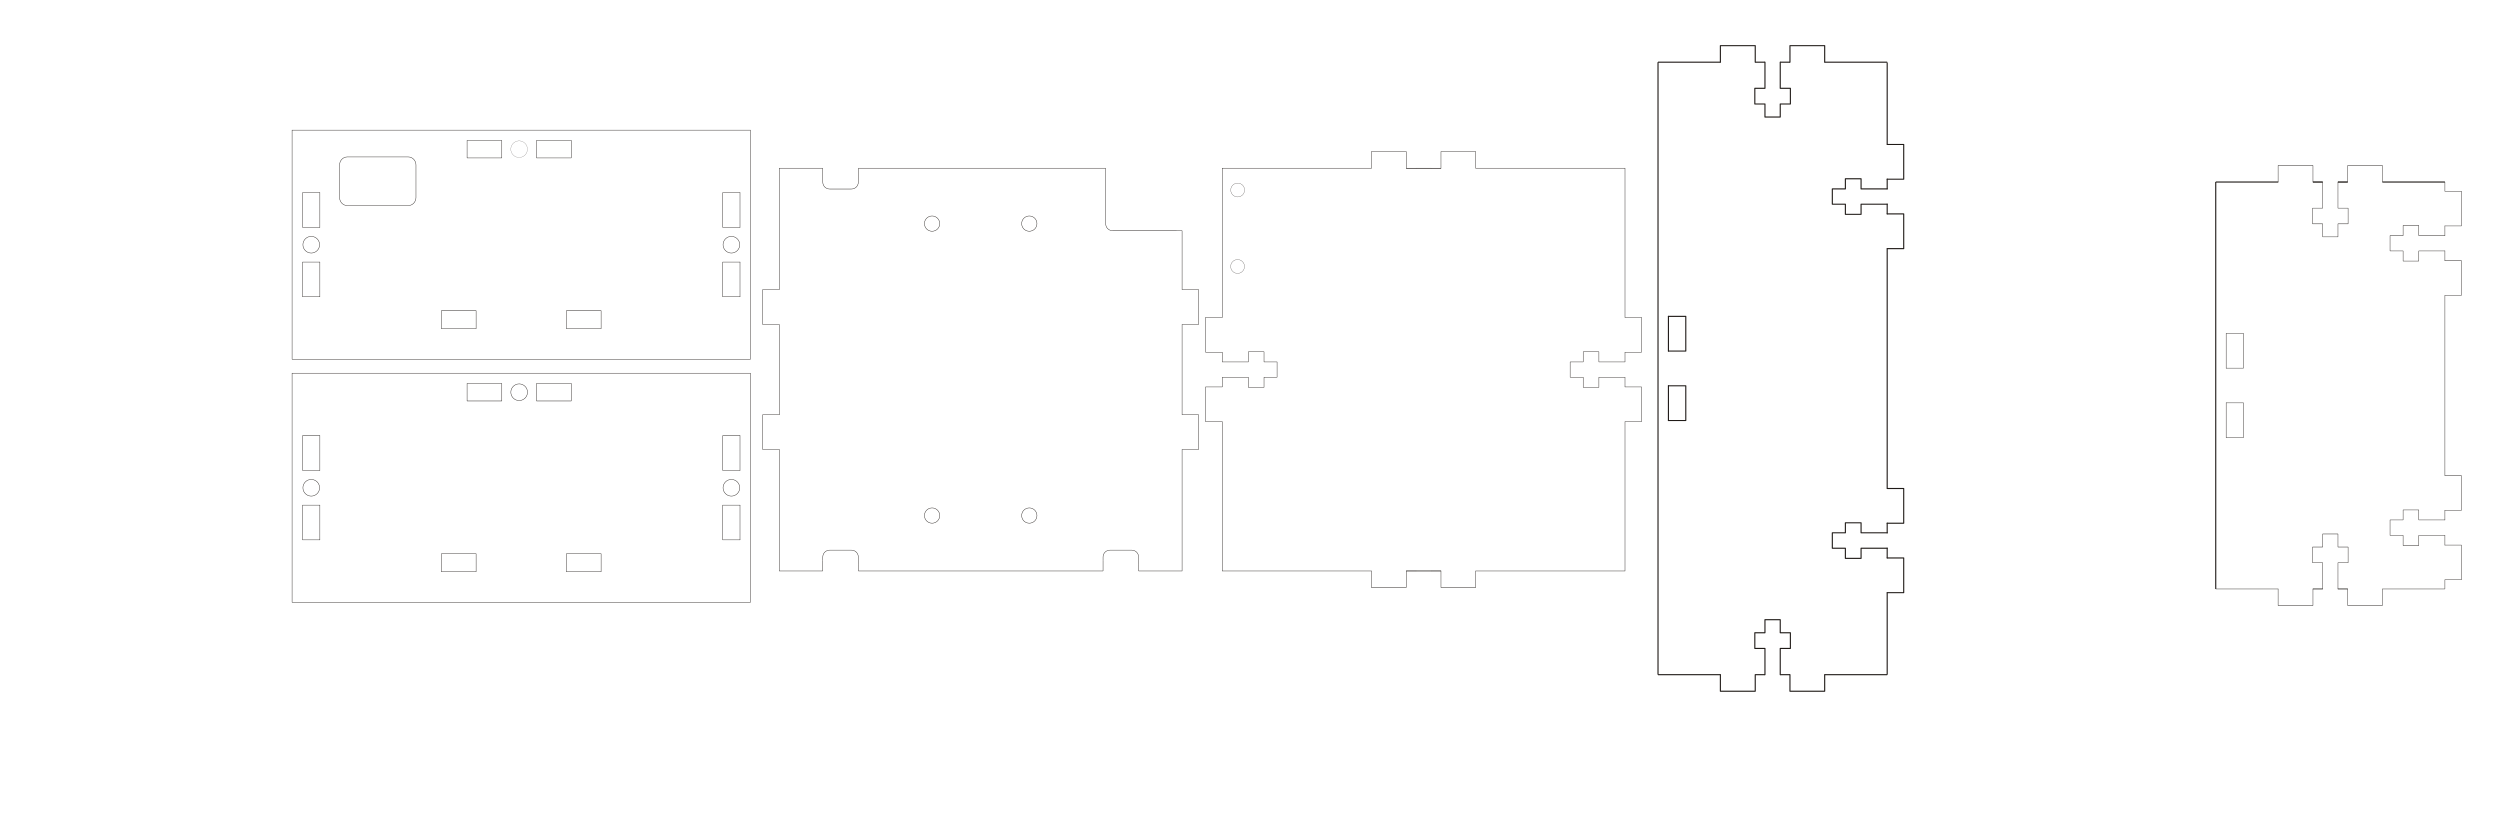
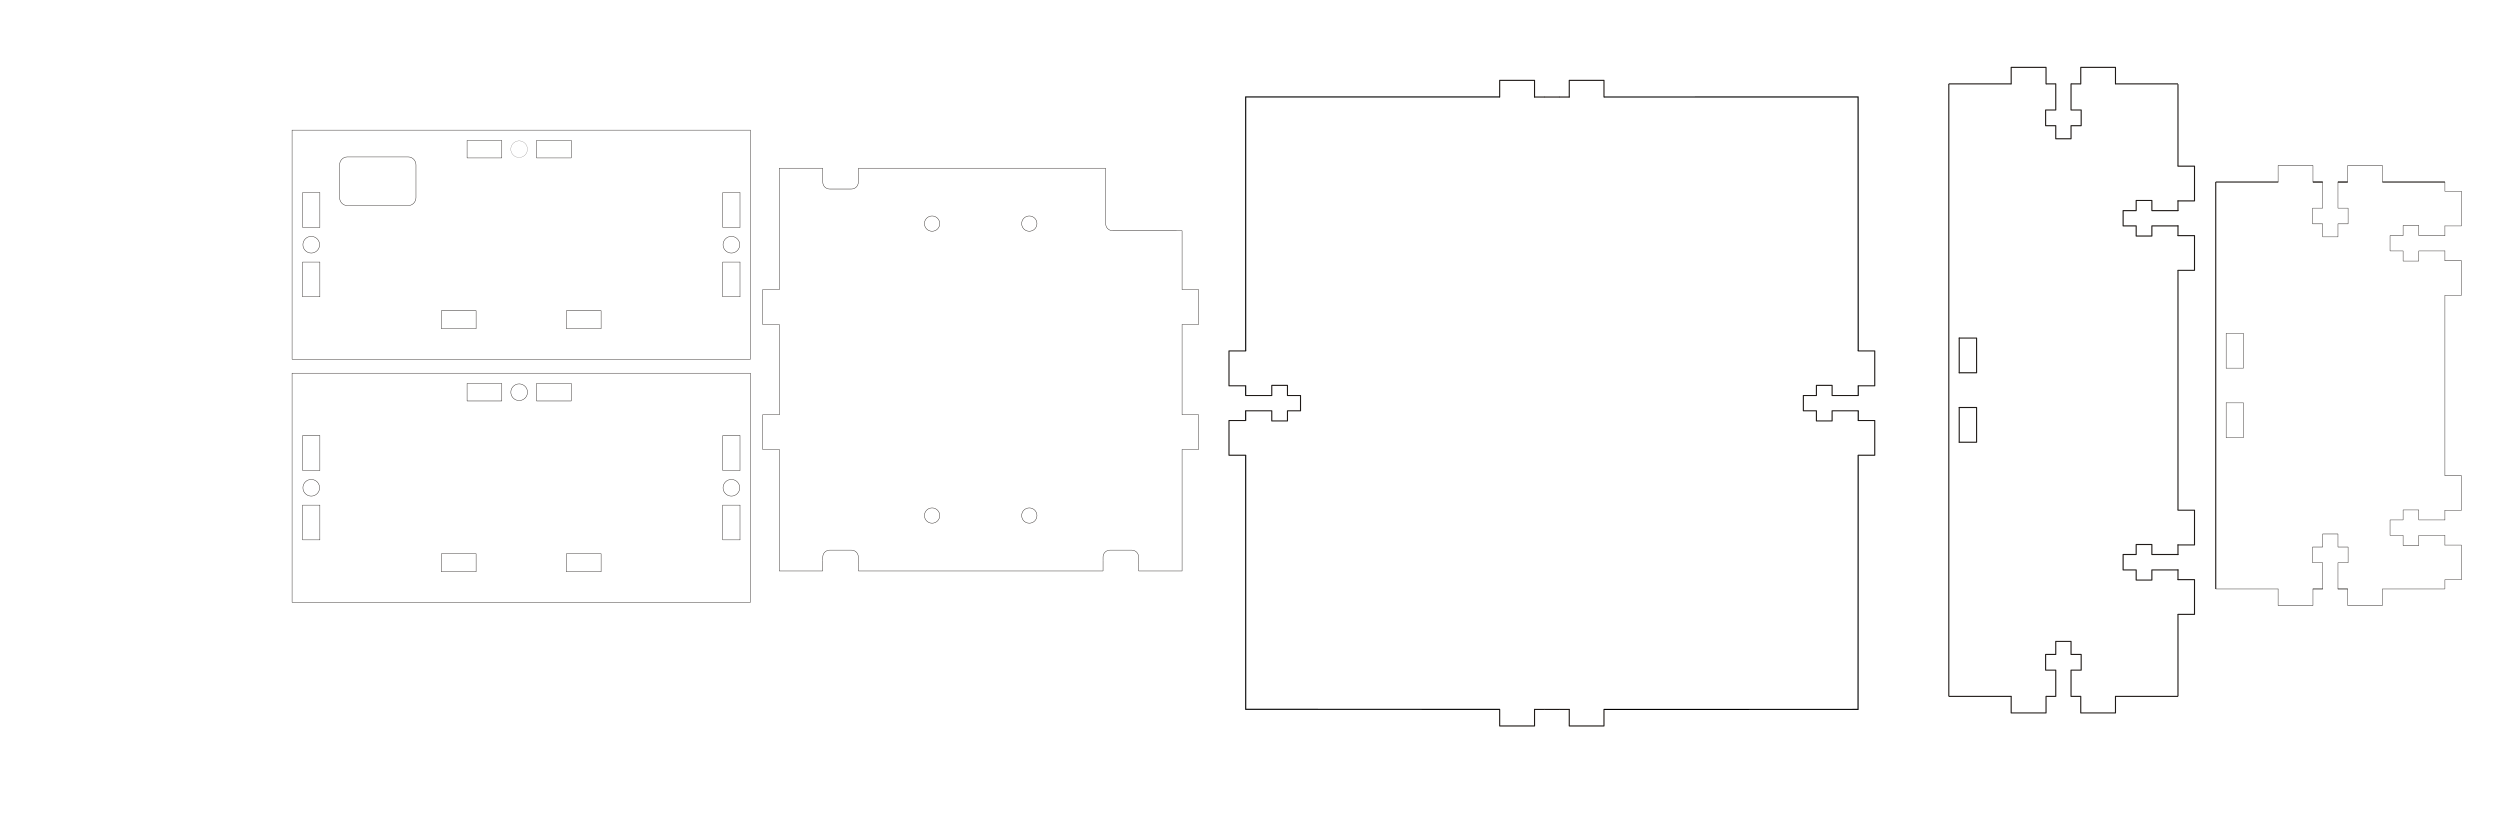
<svg xmlns="http://www.w3.org/2000/svg" xml:space="preserve" width="18in" height="6in" style="shape-rendering:geometricPrecision; text-rendering:geometricPrecision; image-rendering:optimizeQuality; fill-rule:evenodd; clip-rule:evenodd" viewBox="0 0 18 6" version="1.1" enable-background="new 0 0 86.4 86.4" id="svg7884">
  <defs id="defs7642">
    <style type="text/css" id="style7640">
    .str0 {stroke:#1F1A17;stroke-width:0.003}
    .str1 {stroke:#1F1A17;stroke-width:0.003;stroke-linecap:round;stroke-linejoin:round}
    .str2 {stroke:#1F1A17;stroke-width:0.003;stroke-linecap:round;stroke-linejoin:round}
    .fil0 {fill:none}
    .fil1 {fill:none;fill-rule:nonzero}
   </style>
  </defs>
  <polyline style="fill:none;stroke:#1f1a17;stroke-width:0.003" id="polyline7645" points="5.403,4.337 5.403,2.687 2.103,2.687 2.103,4.337 " class="fil0 str0" />
  <g id="_179278392">
    <path style="fill:none;stroke:#1f1a17;stroke-width:0.003;stroke-linecap:round;stroke-linejoin:round" d="m 2.241,3.572 c -0.033,0 -0.06,-0.027 -0.06,-0.06 0,-0.033 0.027,-0.06 0.06,-0.06 0.033,0 0.06,0.027 0.06,0.06 0,0.033 -0.027,0.06 -0.06,0.06 z" class="fil0 str1" id="_189870192" />
    <g id="g7654">
      <g id="g7650">
        <polyline style="fill:none;stroke:#1f1a17;stroke-width:0.003;stroke-linecap:round;stroke-linejoin:round" points="2.303,3.887 2.178,3.887 2.178,3.637 2.303,3.637 " class="fil0 str1" id="_178724216" />
        <polyline style="fill:none;stroke:#1f1a17;stroke-width:0.003;stroke-linecap:round;stroke-linejoin:round" points="2.303,3.387 2.178,3.387 2.178,3.137 2.303,3.137 " class="fil0 str1" id="_245583408" />
      </g>
      <line style="fill:none;stroke:#1f1a17;stroke-width:0.003;stroke-linecap:round;stroke-linejoin:round" y2="3.637" x2="2.303" y1="3.887" x1="2.303" class="fil0 str1" id="_244672392" />
      <line style="fill:none;stroke:#1f1a17;stroke-width:0.003;stroke-linecap:round;stroke-linejoin:round" y2="3.137" x2="2.303" y1="3.387" x1="2.303" class="fil0 str1" id="_179278416" />
    </g>
  </g>
  <g id="_242728496">
    <path style="fill:none;stroke:#1f1a17;stroke-width:0.003;stroke-linecap:round;stroke-linejoin:round" d="m 5.266,3.572 c -0.033,0 -0.06,-0.027 -0.06,-0.06 0,-0.033 0.027,-0.06 0.06,-0.06 0.033,0 0.06,0.027 0.06,0.06 0,0.033 -0.027,0.06 -0.06,0.06 z" class="fil0 str1" id="_236978320" />
    <g id="g7664">
      <g id="g7660">
        <polyline style="fill:none;stroke:#1f1a17;stroke-width:0.003;stroke-linecap:round;stroke-linejoin:round" points="5.328,3.887 5.203,3.887 5.203,3.637 5.328,3.637 " class="fil0 str1" id="_187333264" />
        <polyline style="fill:none;stroke:#1f1a17;stroke-width:0.003;stroke-linecap:round;stroke-linejoin:round" points="5.328,3.387 5.203,3.387 5.203,3.137 5.328,3.137 " class="fil0 str1" id="_174300240" />
      </g>
      <line style="fill:none;stroke:#1f1a17;stroke-width:0.003;stroke-linecap:round;stroke-linejoin:round" y2="3.637" x2="5.328" y1="3.887" x1="5.328" class="fil0 str1" id="_79646280" />
      <line style="fill:none;stroke:#1f1a17;stroke-width:0.003;stroke-linecap:round;stroke-linejoin:round" y2="3.137" x2="5.328" y1="3.387" x1="5.328" class="fil0 str1" id="_190269048" />
    </g>
  </g>
  <line style="fill:none;stroke:#1f1a17;stroke-width:0.003" id="line7667" y2="4.337" x2="2.103" y1="4.337" x1="5.403" class="fil0 str0" />
  <path style="fill:none;stroke:#1f1a17;stroke-width:0.003;stroke-linecap:round;stroke-linejoin:round" id="path7669" d="m 4.328,3.987 v 0.13 h -0.25 v -0.13 m 0.25,0 h -0.25" class="fil0 str1" />
  <g id="_182142016">
    <path style="fill:none;stroke:#1f1a17;stroke-width:0.003;stroke-linecap:round;stroke-linejoin:round" d="m 3.798,2.824 c 0,0.033 -0.027,0.06 -0.06,0.06 -0.033,0 -0.06,-0.027 -0.06,-0.06 0,-0.033 0.027,-0.06 0.06,-0.06 0.033,0 0.06,0.027 0.06,0.06 z" class="fil0 str1" id="_185436984" />
    <g id="g7678">
      <g id="g7674">
        <polyline style="fill:none;stroke:#1f1a17;stroke-width:0.003;stroke-linecap:round;stroke-linejoin:round" points="4.113,2.762 4.113,2.887 3.863,2.887 3.863,2.762 " class="fil0 str1" id="_245765088" />
        <polyline style="fill:none;stroke:#1f1a17;stroke-width:0.003;stroke-linecap:round;stroke-linejoin:round" points="3.613,2.762 3.613,2.887 3.363,2.887 3.363,2.762 " class="fil0 str1" id="_176753776" />
      </g>
      <line style="fill:none;stroke:#1f1a17;stroke-width:0.003;stroke-linecap:round;stroke-linejoin:round" y2="2.762" x2="3.863" y1="2.762" x1="4.113" class="fil0 str1" id="_184861672" />
      <line style="fill:none;stroke:#1f1a17;stroke-width:0.003;stroke-linecap:round;stroke-linejoin:round" y2="2.762" x2="3.363" y1="2.762" x1="3.613" class="fil0 str1" id="_233829576" />
    </g>
  </g>
  <polyline style="fill:none;stroke:#1f1a17;stroke-width:0.003" id="polyline7681" points="5.403,2.587 5.403,0.937 2.103,0.937 2.103,2.587 " class="fil0 str0" />
  <g id="_238608360">
    <circle style="fill:none;stroke:#1f1a17;stroke-width:0.003;stroke-linecap:round;stroke-linejoin:round" r="0.06" cy="1.762" cx="2.241" class="fil0 str1" id="_252497368" />
    <g id="g7690">
      <g id="g7686">
        <polyline style="fill:none;stroke:#1f1a17;stroke-width:0.003;stroke-linecap:round;stroke-linejoin:round" points="2.303,2.137 2.178,2.137 2.178,1.887 2.303,1.887 " class="fil0 str1" id="_182501144" />
        <polyline style="fill:none;stroke:#1f1a17;stroke-width:0.003;stroke-linecap:round;stroke-linejoin:round" points="2.303,1.637 2.178,1.637 2.178,1.387 2.303,1.387 " class="fil0 str1" id="_184132432" />
      </g>
      <line style="fill:none;stroke:#1f1a17;stroke-width:0.003;stroke-linecap:round;stroke-linejoin:round" y2="1.887" x2="2.303" y1="2.137" x1="2.303" class="fil0 str1" id="_78662448" />
      <line style="fill:none;stroke:#1f1a17;stroke-width:0.003;stroke-linecap:round;stroke-linejoin:round" y2="1.387" x2="2.303" y1="1.637" x1="2.303" class="fil0 str1" id="_185438704" />
    </g>
  </g>
  <g id="_236716424">
    <circle style="fill:none;stroke:#1f1a17;stroke-width:0.003;stroke-linecap:round;stroke-linejoin:round" r="0.06" cy="1.762" cx="5.266" class="fil0 str1" id="_185484504" />
    <g id="g7700">
      <g id="g7696">
        <polyline style="fill:none;stroke:#1f1a17;stroke-width:0.003;stroke-linecap:round;stroke-linejoin:round" points="5.328,2.137 5.203,2.137 5.203,1.887 5.328,1.887 " class="fil0 str1" id="_185576680" />
        <polyline style="fill:none;stroke:#1f1a17;stroke-width:0.003;stroke-linecap:round;stroke-linejoin:round" points="5.328,1.637 5.203,1.637 5.203,1.387 5.328,1.387 " class="fil0 str1" id="_186536936" />
      </g>
      <line style="fill:none;stroke:#1f1a17;stroke-width:0.003;stroke-linecap:round;stroke-linejoin:round" y2="1.887" x2="5.328" y1="2.137" x1="5.328" class="fil0 str1" id="_82574344" />
      <line style="fill:none;stroke:#1f1a17;stroke-width:0.003;stroke-linecap:round;stroke-linejoin:round" y2="1.387" x2="5.328" y1="1.637" x1="5.328" class="fil0 str1" id="_236568000" />
    </g>
  </g>
  <line style="fill:none;stroke:#1f1a17;stroke-width:0.003" id="line7703" y2="2.587" x2="2.103" y1="2.587" x1="5.403" class="fil0 str0" />
  <path style="fill:none;stroke:#1f1a17;stroke-width:0.003;stroke-linecap:round;stroke-linejoin:round" id="path7705" d="m 3.428,2.237 v 0.13 h -0.25 v -0.13 m 0.25,0 h -0.25" class="fil0 str1" />
  <g id="_79710256">
    <circle style="fill:none;stroke:#1f1a17;stroke-width:0.003;stroke-linecap:round;stroke-linejoin:round" cy="0" cx="0" r="0.16" transform="matrix(0,0.373914,-0.373914,0,3.7377,1.07407)" class="fil0 str1" id="_252497488" />
    <g id="g7714">
      <g id="g7710">
        <polyline style="fill:none;stroke:#1f1a17;stroke-width:0.003;stroke-linecap:round;stroke-linejoin:round" points="4.113,1.012 4.113,1.137 3.863,1.137 3.863,1.012 " class="fil0 str1" id="_241194608" />
        <polyline style="fill:none;stroke:#1f1a17;stroke-width:0.003;stroke-linecap:round;stroke-linejoin:round" points="3.613,1.012 3.613,1.137 3.363,1.137 3.363,1.012 " class="fil0 str1" id="_250404296" />
      </g>
      <line style="fill:none;stroke:#1f1a17;stroke-width:0.003;stroke-linecap:round;stroke-linejoin:round" y2="1.012" x2="3.863" y1="1.012" x1="4.113" class="fil0 str1" id="_179344720" />
      <line style="fill:none;stroke:#1f1a17;stroke-width:0.003;stroke-linecap:round;stroke-linejoin:round" y2="1.012" x2="3.363" y1="1.012" x1="3.613" class="fil0 str1" id="_182704248" />
    </g>
  </g>
  <path style="fill:none;stroke:#1f1a17;stroke-width:0.003" id="path7717" d="M 2.445,1.422 V 1.188 c 0,-0.032 0.025,-0.058 0.055,-0.058 h 0.44 c 0.03,0 0.055,0.026 0.055,0.058 V 1.422 c 0,0.032 -0.025,0.058 -0.055,0.058 h -0.44 c -0.03,0 -0.055,-0.026 -0.055,-0.058 z" class="fil0 str0" />
-   <g id="g13104">
+   <g id="g13104" transform="translate(2.09375,0.15625)">
    <g style="stroke-width:0.008;stroke-miterlimit:4;stroke-dasharray:none" transform="translate(-0.01229002,-0.7482833)" id="g7763">
      <g style="stroke-width:0.008;stroke-miterlimit:4;stroke-dasharray:none" id="g7726">
        <polyline transform="translate(-1.0380554e-5,0.95549)" style="fill:none;fill-rule:nonzero;stroke:#1f1a17;stroke-width:0.008;stroke-linecap:round;stroke-linejoin:round;stroke-miterlimit:4;stroke-dasharray:none" points="13.6,3.629 13.412,3.629 13.412,3.557 13.299,3.557 13.299,3.629 13.205,3.629 13.205,3.74 13.299,3.74 13.299,3.813 13.412,3.813 13.412,3.74 13.6,3.74 " class="fil1 str2" id="_80153840" />
        <g style="stroke-width:0.008;stroke-miterlimit:4;stroke-dasharray:none" id="g7722">
          <polyline transform="translate(-1.0380554e-5,0.95549)" style="fill:none;stroke:#1f1a17;stroke-width:0.008;stroke-linecap:round;stroke-linejoin:round;stroke-miterlimit:4;stroke-dasharray:none" points="13.6,4.06 13.719,4.06 13.719,3.81 13.6,3.81 " class="fil0 str1" id="_236649952" />
          <polyline transform="translate(-1.0380554e-5,0.95549)" style="fill:none;stroke:#1f1a17;stroke-width:0.008;stroke-linecap:round;stroke-linejoin:round;stroke-miterlimit:4;stroke-dasharray:none" points="13.6,3.56 13.719,3.56 13.719,3.31 13.6,3.31 " class="fil0 str1" id="_242370400" />
        </g>
        <line style="fill:none;stroke:#1f1a17;stroke-width:0.008;stroke-linecap:round;stroke-linejoin:round;stroke-miterlimit:4;stroke-dasharray:none" y2="4.585" x2="13.6" y1="4.515" x1="13.6" class="fil0 str1" id="_240519928" />
        <line style="fill:none;stroke:#1f1a17;stroke-width:0.008;stroke-linecap:round;stroke-linejoin:round;stroke-miterlimit:4;stroke-dasharray:none" y2="4.765" x2="13.6" y1="4.695" x1="13.6" class="fil0 str1" id="_233495296" />
      </g>
      <g style="stroke-width:0.008;stroke-miterlimit:4;stroke-dasharray:none" id="g7735">
        <g style="stroke-width:0.008;stroke-miterlimit:4;stroke-dasharray:none" id="g7731" />
        <g style="stroke-width:0.008;stroke-miterlimit:4;stroke-dasharray:none" id="g12476">
          <polyline transform="translate(1.0986328e-7,0.5264677)" id="_83883368" class="fil1 str2" points="13.6,1.582 13.412,1.582 13.412,1.509 13.299,1.509 13.299,1.582 13.205,1.582 13.205,1.692 13.299,1.692 13.299,1.765 13.412,1.765 13.412,1.692 13.6,1.692 " style="fill:none;fill-rule:nonzero;stroke:#1f1a17;stroke-width:0.008;stroke-linecap:round;stroke-linejoin:round;stroke-miterlimit:4;stroke-dasharray:none" />
          <polyline transform="translate(1.0986328e-7,0.5264677)" id="_178739248" class="fil0 str1" points="13.6,2.012 13.719,2.012 13.719,1.762 13.6,1.762 " style="clip-rule:evenodd;fill:none;fill-rule:evenodd;stroke:#1f1a17;stroke-width:0.008;stroke-linecap:round;stroke-linejoin:round;stroke-miterlimit:4;stroke-dasharray:none;image-rendering:optimizeQuality;shape-rendering:geometricPrecision;text-rendering:geometricPrecision" />
          <polyline transform="translate(1.0986328e-7,0.5264677)" id="_81917456" class="fil0 str1" points="13.6,1.512 13.719,1.512 13.719,1.262 13.6,1.262 " style="clip-rule:evenodd;fill:none;fill-rule:evenodd;stroke:#1f1a17;stroke-width:0.008;stroke-linecap:round;stroke-linejoin:round;stroke-miterlimit:4;stroke-dasharray:none;image-rendering:optimizeQuality;shape-rendering:geometricPrecision;text-rendering:geometricPrecision" />
          <line id="_186171896" class="fil0 str1" x1="13.6" y1="2.038" x2="13.6" y2="2.108" style="fill:none;stroke:#1f1a17;stroke-width:0.008;stroke-linecap:round;stroke-linejoin:round;stroke-miterlimit:4;stroke-dasharray:none" />
        </g>
        <line style="fill:none;stroke:#1f1a17;stroke-width:0.008;stroke-linecap:round;stroke-linejoin:round;stroke-miterlimit:4;stroke-dasharray:none" y2="2.288" x2="13.6" y1="2.218" x1="13.6" class="fil0 str1" id="_189658704" />
      </g>
      <line style="fill:none;stroke:#1f1a17;stroke-width:0.008;stroke-miterlimit:4;stroke-dasharray:none" y2="5.015" x2="13.6" y1="5.606" x1="13.6" class="fil0 str0" id="_86581440" />
      <path style="fill:none;stroke:#1f1a17;stroke-width:0.008;stroke-miterlimit:4;stroke-dasharray:none" d="m 11.95,5.606 h 0.45 m 0.25,0 h 0.07 m 0.11,0 h 0.07 m 0.25,0 h 0.45" class="fil0 str0" id="_175279920" />
      <line style="fill:none;stroke:#1f1a17;stroke-width:0.008;stroke-miterlimit:4;stroke-dasharray:none" y2="5.606" x2="11.95" y1="1.196" x1="11.95" class="fil0 str0" id="_188121920" />
      <line style="fill:none;stroke:#1f1a17;stroke-width:0.008;stroke-miterlimit:4;stroke-dasharray:none" y2="1.198" x2="13.6" y1="1.788" x1="13.6" class="fil0 str0" id="_82479048" />
      <line style="fill:none;stroke:#1f1a17;stroke-width:0.008;stroke-miterlimit:4;stroke-dasharray:none" y2="2.538" x2="13.6" y1="4.264" x1="13.6" class="fil0 str0" id="_241652072" />
      <g style="stroke-width:0.008;stroke-miterlimit:4;stroke-dasharray:none" id="g7749">
        <polyline transform="translate(-9.9990845e-6,1.480071)" style="fill:none;fill-rule:nonzero;stroke:#1f1a17;stroke-width:0.008;stroke-linecap:round;stroke-linejoin:round;stroke-miterlimit:4;stroke-dasharray:none" points="12.83,4.126 12.83,3.937 12.903,3.937 12.903,3.824 12.83,3.824 12.83,3.73 12.72,3.73 12.72,3.824 12.647,3.824 12.647,3.937 12.72,3.937 12.72,4.126 " class="fil1 str2" id="_176459600" />
        <g style="stroke-width:0.008;stroke-miterlimit:4;stroke-dasharray:none" id="g7745">
          <polyline transform="translate(-9.9990845e-6,1.480071)" style="fill:none;stroke:#1f1a17;stroke-width:0.008;stroke-linecap:round;stroke-linejoin:round;stroke-miterlimit:4;stroke-dasharray:none" points="12.399,4.126 12.399,4.245 12.65,4.245 12.65,4.126 " class="fil0 str1" id="_184000288" />
          <polyline transform="translate(-9.9990845e-6,1.480071)" style="fill:none;stroke:#1f1a17;stroke-width:0.008;stroke-linecap:round;stroke-linejoin:round;stroke-miterlimit:4;stroke-dasharray:none" points="12.9,4.126 12.9,4.245 13.15,4.245 13.15,4.126 " class="fil0 str1" id="_183088920" />
        </g>
      </g>
      <g style="stroke-width:0.008;stroke-miterlimit:4;stroke-dasharray:none" id="g7761">
        <path style="fill:none;stroke:#1f1a17;stroke-width:0.008;stroke-miterlimit:4;stroke-dasharray:none" d="m 13.6,1.196 h -0.45 m -0.25,0 h -0.07 m -0.11,0 h -0.07 m -0.25,0 H 11.95" class="fil0 str0" id="_51699680" />
        <g style="stroke-width:0.008;stroke-miterlimit:4;stroke-dasharray:none" id="g7759">
          <polyline style="fill:none;fill-rule:nonzero;stroke:#1f1a17;stroke-width:0.008;stroke-linecap:round;stroke-linejoin:round;stroke-miterlimit:4;stroke-dasharray:none" points="12.72,1.196 12.72,1.384 12.647,1.384 12.647,1.497 12.72,1.497 12.72,1.591 12.83,1.591 12.83,1.497 12.903,1.497 12.903,1.384 12.83,1.384 12.83,1.196 " class="fil1 str2" id="_186458792" />
          <g style="stroke-width:0.008;stroke-miterlimit:4;stroke-dasharray:none" id="g7755">
            <polyline style="fill:none;stroke:#1f1a17;stroke-width:0.008;stroke-linecap:round;stroke-linejoin:round;stroke-miterlimit:4;stroke-dasharray:none" points="13.15,1.196 13.15,1.077 12.9,1.077 12.9,1.196 " class="fil0 str1" id="_175126792" />
            <polyline style="fill:none;stroke:#1f1a17;stroke-width:0.008;stroke-linecap:round;stroke-linejoin:round;stroke-miterlimit:4;stroke-dasharray:none" points="12.65,1.196 12.65,1.077 12.399,1.077 12.399,1.196 " class="fil0 str1" id="_188839520" />
          </g>
        </g>
      </g>
    </g>
    <g style="stroke-width:0.008;stroke-miterlimit:4;stroke-dasharray:none" transform="translate(-0.01233375,-0.00824283)" id="g7771">
      <g style="stroke-width:0.008;stroke-miterlimit:4;stroke-dasharray:none" id="g7767">
        <polyline style="fill:none;stroke:#1f1a17;stroke-width:0.008;stroke-linecap:round;stroke-linejoin:round;stroke-miterlimit:4;stroke-dasharray:none" points="12.025,2.286 12.15,2.286 12.15,2.536 12.025,2.536 " class="fil0 str1" id="_250735608" />
        <polyline style="fill:none;stroke:#1f1a17;stroke-width:0.008;stroke-linecap:round;stroke-linejoin:round;stroke-miterlimit:4;stroke-dasharray:none" points="12.025,2.786 12.15,2.786 12.15,3.036 12.025,3.036 " class="fil0 str1" id="_178324296" />
      </g>
      <line style="fill:none;stroke:#1f1a17;stroke-width:0.008;stroke-linecap:round;stroke-linejoin:round;stroke-miterlimit:4;stroke-dasharray:none" y2="2.536" x2="12.025" y1="2.286" x1="12.025" class="fil0 str1" id="_51774216" />
      <line style="fill:none;stroke:#1f1a17;stroke-width:0.008;stroke-linecap:round;stroke-linejoin:round;stroke-miterlimit:4;stroke-dasharray:none" y2="3.036" x2="12.025" y1="2.786" x1="12.025" class="fil0 str1" id="_237625952" />
    </g>
  </g>
  <g id="g7818" transform="translate(2.083333,0.1145833)">
    <g id="g7781">
      <polyline id="_185962584" class="fil1 str2" points="15.52,3.629 15.332,3.629 15.332,3.557 15.219,3.557 15.219,3.629 15.125,3.629 15.125,3.74 15.219,3.74 15.219,3.813 15.332,3.813 15.332,3.74 15.52,3.74 " style="fill:none;fill-rule:nonzero;stroke:#1f1a17;stroke-width:0.003;stroke-linecap:round;stroke-linejoin:round" />
      <g id="g7777">
        <polyline id="_179026024" class="fil0 str1" points="15.52,4.06 15.639,4.06 15.639,3.81 15.52,3.81 " style="fill:none;stroke:#1f1a17;stroke-width:0.003;stroke-linecap:round;stroke-linejoin:round" />
        <polyline id="_83546064" class="fil0 str1" points="15.52,3.56 15.639,3.56 15.639,3.31 15.52,3.31 " style="fill:none;stroke:#1f1a17;stroke-width:0.003;stroke-linecap:round;stroke-linejoin:round" />
      </g>
      <line id="_184417168" class="fil0 str1" x1="15.52" y1="3.56" x2="15.52" y2="3.629" style="fill:none;stroke:#1f1a17;stroke-width:0.003;stroke-linecap:round;stroke-linejoin:round" />
      <line id="_184270624" class="fil0 str1" x1="15.52" y1="3.74" x2="15.52" y2="3.81" style="fill:none;stroke:#1f1a17;stroke-width:0.003;stroke-linecap:round;stroke-linejoin:round" />
    </g>
    <g id="g7790">
      <polyline id="_252298712" class="fil1 str2" points="15.52,1.582 15.332,1.582 15.332,1.509 15.219,1.509 15.219,1.582 15.125,1.582 15.125,1.692 15.219,1.692 15.219,1.765 15.332,1.765 15.332,1.692 15.52,1.692 " style="fill:none;fill-rule:nonzero;stroke:#1f1a17;stroke-width:0.003;stroke-linecap:round;stroke-linejoin:round" />
      <g id="g7786">
        <polyline id="_187613256" class="fil0 str1" points="15.52,2.012 15.639,2.012 15.639,1.762 15.52,1.762 " style="fill:none;stroke:#1f1a17;stroke-width:0.003;stroke-linecap:round;stroke-linejoin:round" />
        <polyline id="_185230968" class="fil0 str1" points="15.52,1.512 15.639,1.512 15.639,1.262 15.52,1.262 " style="fill:none;stroke:#1f1a17;stroke-width:0.003;stroke-linecap:round;stroke-linejoin:round" />
      </g>
      <line id="_252467160" class="fil0 str1" x1="15.52" y1="1.512" x2="15.52" y2="1.582" style="fill:none;stroke:#1f1a17;stroke-width:0.003;stroke-linecap:round;stroke-linejoin:round" />
      <line id="_185962920" class="fil0 str1" x1="15.52" y1="1.692" x2="15.52" y2="1.762" style="fill:none;stroke:#1f1a17;stroke-width:0.003;stroke-linecap:round;stroke-linejoin:round" />
    </g>
    <line id="_183480264" class="fil0 str0" x1="15.52" y1="4.126" x2="15.52" y2="4.06" style="fill:none;stroke:#1f1a17;stroke-width:0.003" />
    <path id="_250116752" class="fil0 str0" d="m 13.87,4.126 h 0.45 m 0.25,0 h 0.07 m 0.11,0 h 0.07 m 0.25,0 H 15.52" style="fill:none;stroke:#1f1a17;stroke-width:0.003" />
    <line id="_186133664" class="fil0 str0" x1="13.87" y1="1.196" x2="13.87" y2="4.126" style="fill:none;stroke:#1f1a17;stroke-width:0.008;stroke-miterlimit:4;stroke-dasharray:none" />
    <line id="_238559072" class="fil0 str0" x1="15.52" y1="1.262" x2="15.52" y2="1.196" style="fill:none;stroke:#1f1a17;stroke-width:0.003" />
    <line id="_85469976" class="fil0 str0" x1="15.52" y1="3.31" x2="15.52" y2="2.012" style="fill:none;stroke:#1f1a17;stroke-width:0.003" />
    <g id="g7804">
      <polyline id="_188608680" class="fil1 str2" points="14.75,4.126 14.75,3.937 14.823,3.937 14.823,3.824 14.75,3.824 14.75,3.73 14.64,3.73 14.64,3.824 14.567,3.824 14.567,3.937 14.64,3.937 14.64,4.126 " style="fill:none;fill-rule:nonzero;stroke:#1f1a17;stroke-width:0.003;stroke-linecap:round;stroke-linejoin:round" />
      <g id="g7800">
        <polyline id="_233774960" class="fil0 str1" points="14.319,4.126 14.319,4.245 14.57,4.245 14.57,4.126 " style="fill:none;stroke:#1f1a17;stroke-width:0.003;stroke-linecap:round;stroke-linejoin:round" />
        <polyline id="_178606040" class="fil0 str1" points="14.82,4.126 14.82,4.245 15.07,4.245 15.07,4.126 " style="fill:none;stroke:#1f1a17;stroke-width:0.003;stroke-linecap:round;stroke-linejoin:round" />
      </g>
      <line id="_190059776" class="fil0 str1" x1="14.82" y1="4.126" x2="14.75" y2="4.126" style="fill:none;stroke:#1f1a17;stroke-width:0.003;stroke-linecap:round;stroke-linejoin:round" />
      <line id="_175103088" class="fil0 str1" x1="14.64" y1="4.126" x2="14.57" y2="4.126" style="fill:none;stroke:#1f1a17;stroke-width:0.003;stroke-linecap:round;stroke-linejoin:round" />
    </g>
    <g id="g7816">
      <path id="_84431544" class="fil0 str0" d="m 15.52,1.196 h -0.45 m -0.25,0 h -0.07 m -0.11,0 h -0.07 m -0.25,0 H 13.87" style="fill:none;stroke:#1f1a17;stroke-width:0.008;stroke-miterlimit:4;stroke-dasharray:none" />
      <g id="g7814">
        <polyline id="_78858384" class="fil1 str2" points="14.64,1.196 14.64,1.384 14.567,1.384 14.567,1.497 14.64,1.497 14.64,1.591 14.75,1.591 14.75,1.497 14.823,1.497 14.823,1.384 14.75,1.384 14.75,1.196 " style="fill:none;fill-rule:nonzero;stroke:#1f1a17;stroke-width:0.003;stroke-linecap:round;stroke-linejoin:round" />
        <g id="g7810">
          <polyline id="_79783720" class="fil0 str1" points="15.07,1.196 15.07,1.077 14.82,1.077 14.82,1.196 " style="fill:none;stroke:#1f1a17;stroke-width:0.003;stroke-linecap:round;stroke-linejoin:round" />
          <polyline id="_239974736" class="fil0 str1" points="14.57,1.196 14.57,1.077 14.319,1.077 14.319,1.196 " style="fill:none;stroke:#1f1a17;stroke-width:0.003;stroke-linecap:round;stroke-linejoin:round" />
        </g>
        <line id="_188873624" class="fil0 str1" x1="14.57" y1="1.196" x2="14.64" y2="1.196" style="fill:none;stroke:#1f1a17;stroke-width:0.003;stroke-linecap:round;stroke-linejoin:round" />
        <line id="_80162024" class="fil0 str1" x1="14.75" y1="1.196" x2="14.82" y2="1.196" style="fill:none;stroke:#1f1a17;stroke-width:0.003;stroke-linecap:round;stroke-linejoin:round" />
      </g>
    </g>
  </g>
  <g id="g7826" transform="translate(2.083333,0.1145833)">
    <g id="g7822">
      <polyline id="_182999104" class="fil0 str1" points="13.945,2.286 14.07,2.286 14.07,2.536 13.945,2.536 " style="fill:none;stroke:#1f1a17;stroke-width:0.003;stroke-linecap:round;stroke-linejoin:round" />
      <polyline id="_178638904" class="fil0 str1" points="13.945,2.786 14.07,2.786 14.07,3.036 13.945,3.036 " style="fill:none;stroke:#1f1a17;stroke-width:0.003;stroke-linecap:round;stroke-linejoin:round" />
    </g>
    <line id="_82153432" class="fil0 str1" x1="13.945" y1="2.286" x2="13.945" y2="2.536" style="fill:none;stroke:#1f1a17;stroke-width:0.003;stroke-linecap:round;stroke-linejoin:round" />
    <line id="_188985752" class="fil0 str1" x1="13.945" y1="2.786" x2="13.945" y2="3.036" style="fill:none;stroke:#1f1a17;stroke-width:0.003;stroke-linecap:round;stroke-linejoin:round" />
-   </g>
-   <g id="_81166672">
-     <path style="fill:none;stroke:#1f1a17;stroke-width:0.003" d="m 8.8,2.716 v 0.07 m 0,0.25 v 1.075 h 1.075 m 0.25,0 h 0.25 m 0.25,0 h 1.075 v -1.075 m 0,-0.25 V 2.716 m 0,-0.11 V 2.536 m 0,-0.25 v -1.075 h -1.075 m -0.25,0 h -0.25 m -0.25,0 H 8.8 v 1.075 m 0,0.25 v 0.07" class="fil0 str0" id="_247861712" />
-     <polyline style="fill:none;fill-rule:nonzero;stroke:#1f1a17;stroke-width:0.003;stroke-linecap:round;stroke-linejoin:round" points="8.8,2.716 8.988,2.716 8.988,2.789 9.101,2.789 9.101,2.716 9.195,2.716 9.195,2.606 9.101,2.606 9.101,2.533 8.988,2.533 8.988,2.606 8.8,2.606 " class="fil1 str2" id="_237901128" />
-     <g id="g7833">
-       <polyline style="fill:none;stroke:#1f1a17;stroke-width:0.003;stroke-linecap:round;stroke-linejoin:round" points="8.8,2.285 8.68,2.285 8.68,2.536 8.8,2.536 " class="fil0 str1" id="_53804992" />
-       <polyline style="fill:none;stroke:#1f1a17;stroke-width:0.003;stroke-linecap:round;stroke-linejoin:round" points="8.8,2.786 8.68,2.786 8.68,3.036 8.8,3.036 " class="fil0 str1" id="_241174456" />
-     </g>
-     <polyline style="fill:none;fill-rule:nonzero;stroke:#1f1a17;stroke-width:0.003;stroke-linecap:round;stroke-linejoin:round" points="11.7,2.716 11.512,2.716 11.512,2.789 11.399,2.789 11.399,2.716 11.305,2.716 11.305,2.606 11.399,2.606 11.399,2.533 11.512,2.533 11.512,2.606 11.7,2.606 " class="fil1 str2" id="_186502496" />
-     <g id="g7838">
-       <polyline style="fill:none;stroke:#1f1a17;stroke-width:0.003;stroke-linecap:round;stroke-linejoin:round" points="11.7,2.285 11.819,2.285 11.819,2.536 11.7,2.536 " class="fil0 str1" id="_183738552" />
-       <polyline style="fill:none;stroke:#1f1a17;stroke-width:0.003;stroke-linecap:round;stroke-linejoin:round" points="11.7,2.786 11.819,2.786 11.819,3.036 11.7,3.036 " class="fil0 str1" id="_185783816" />
-     </g>
-     <circle style="fill:none;stroke:#1f1a17;stroke-width:0.003" cy="0" cx="0" r="0.088" transform="matrix(0,-0.565676,0.565676,0,8.91055,1.91871)" class="fil0 str0" id="_244672992" />
-     <circle style="fill:none;stroke:#1f1a17;stroke-width:0.003" cy="0" cx="0" r="0.088" transform="matrix(0,-0.565676,0.565676,0,8.91114,1.36822)" class="fil0 str0" id="_178714152" />
-     <polyline style="fill:none;stroke:#1f1a17;stroke-width:0.003;stroke-linecap:round;stroke-linejoin:round" points="9.874,1.211 9.874,1.091 10.125,1.091 10.125,1.211 " class="fil0 str1" id="_178667952" />
-     <polyline style="fill:none;stroke:#1f1a17;stroke-width:0.003;stroke-linecap:round;stroke-linejoin:round" points="10.375,1.211 10.375,1.091 10.625,1.091 10.625,1.211 " class="fil0 str1" id="_247356128" />
-     <line style="fill:none;stroke:#1f1a17;stroke-width:0.003;stroke-linecap:round;stroke-linejoin:round" y2="1.211" x2="10.305" y1="1.211" x1="10.375" class="fil0 str1" id="_86424136" />
-     <line style="fill:none;stroke:#1f1a17;stroke-width:0.003;stroke-linecap:round;stroke-linejoin:round" y2="1.211" x2="10.125" y1="1.211" x1="10.195" class="fil0 str1" id="_237210488" />
-     <line style="fill:none;stroke:#1f1a17;stroke-width:0.003" y2="1.211" x2="10.305" y1="1.211" x1="10.195" class="fil0 str0" id="_179102432" />
-     <polyline style="fill:none;stroke:#1f1a17;stroke-width:0.003;stroke-linecap:round;stroke-linejoin:round" points="10.625,4.111 10.625,4.23 10.375,4.23 10.375,4.111 " class="fil0 str1" id="_173786856" />
-     <polyline style="fill:none;stroke:#1f1a17;stroke-width:0.003;stroke-linecap:round;stroke-linejoin:round" points="10.125,4.111 10.125,4.23 9.874,4.23 9.874,4.111 " class="fil0 str1" id="_188878816" />
-     <line style="fill:none;stroke:#1f1a17;stroke-width:0.003;stroke-linecap:round;stroke-linejoin:round" y2="4.111" x2="10.195" y1="4.111" x1="10.125" class="fil0 str1" id="_240520216" />
-     <line style="fill:none;stroke:#1f1a17;stroke-width:0.003;stroke-linecap:round;stroke-linejoin:round" y2="4.111" x2="10.375" y1="4.111" x1="10.305" class="fil0 str1" id="_183679280" />
-     <line style="fill:none;stroke:#1f1a17;stroke-width:0.003" y2="4.111" x2="10.195" y1="4.111" x1="10.305" class="fil0 str0" id="_247289008" />
  </g>
  <g id="_188985944">
    <g id="g7857">
      <circle style="fill:none;stroke:#1f1a17;stroke-width:0.003" r="0.055" cy="3.712" cx="7.411" class="fil0 str0" id="_255341416" />
      <circle style="fill:none;stroke:#1f1a17;stroke-width:0.003" r="0.055" cy="3.712" cx="6.711" class="fil0 str0" id="_253110896" />
      <circle style="fill:none;stroke:#1f1a17;stroke-width:0.003" r="0.055" cy="1.61" cx="7.411" class="fil0 str0" id="_187619104" />
      <circle style="fill:none;stroke:#1f1a17;stroke-width:0.003" r="0.055" cy="1.61" cx="6.711" class="fil0 str0" id="_188380624" />
    </g>
    <polyline style="fill:none;stroke:#1f1a17;stroke-width:0.003" points="5.924,1.211 5.611,1.211 5.611,2.085 " class="fil0 str0" id="_185908856" />
    <line style="fill:none;stroke:#1f1a17;stroke-width:0.003" y2="1.211" x2="6.18" y1="1.211" x1="7.961" class="fil0 str0" id="_80328040" />
    <line style="fill:none;stroke:#1f1a17;stroke-width:0.003" y2="1.661" x2="8.511" y1="2.085" x1="8.511" class="fil0 str0" id="_250018064" />
    <polyline style="fill:none;stroke:#1f1a17;stroke-width:0.003" points="8.198,4.111 8.511,4.111 8.511,3.236 " class="fil0 str0" id="_244872448" />
    <line style="fill:none;stroke:#1f1a17;stroke-width:0.003" y2="4.111" x2="7.942" y1="4.111" x1="6.18" class="fil0 str0" id="_80060568" />
    <polyline style="fill:none;stroke:#1f1a17;stroke-width:0.003" points="5.611,3.236 5.611,4.111 5.924,4.111 " class="fil0 str0" id="_178746200" />
    <polyline style="fill:none;stroke:#1f1a17;stroke-width:0.003;stroke-linecap:round;stroke-linejoin:round" points="5.611,2.085 5.491,2.085 5.491,2.336 5.611,2.336 5.611,2.986 " class="fil0 str1" id="_79314896" />
    <polyline style="fill:none;stroke:#1f1a17;stroke-width:0.003;stroke-linecap:round;stroke-linejoin:round" points="5.611,2.986 5.491,2.986 5.491,3.236 5.611,3.236 " class="fil0 str1" id="_176756384" />
    <polyline style="fill:none;stroke:#1f1a17;stroke-width:0.003;stroke-linecap:round;stroke-linejoin:round" points="8.511,2.085 8.63,2.085 8.63,2.336 8.511,2.336 " class="fil0 str1" id="_182864912" />
    <polyline style="fill:none;stroke:#1f1a17;stroke-width:0.003;stroke-linecap:round;stroke-linejoin:round" points="8.511,2.986 8.63,2.986 8.63,3.236 8.511,3.236 " class="fil0 str1" id="_243319896" />
    <path style="fill:none;stroke:#1f1a17;stroke-width:0.003" d="m 7.961,1.211 v 0.4 c 0,0.028 0.022,0.05 0.05,0.05 l 0.4,-3.9e-6 0.1,-4e-6" class="fil0 str0" id="_179159280" />
    <path style="fill:none;stroke:#1f1a17;stroke-width:0.003" d="m 6.18,1.211 v 0.075 M 5.924,1.211 V 1.261 m 0,0 v 0.025 0.025 c 0,0.028 0.022,0.05 0.05,0.05 H 6.13 c 0.028,0 0.05,-0.022 0.05,-0.05 v -0.025" class="fil0 str0" id="_182099744" />
    <path style="fill:none;stroke:#1f1a17;stroke-width:0.003" d="M 6.18,4.061 V 4.035 4.011 c 0,-0.028 -0.022,-0.05 -0.05,-0.05 H 5.974 c -0.028,0 -0.05,0.022 -0.05,0.05 v 0.025" class="fil0 str0" id="_241113512" />
    <line style="fill:none;stroke:#1f1a17;stroke-width:0.003" y2="4.061" x2="6.18" y1="4.111" x1="6.18" class="fil0 str0" id="_244387808" />
    <line style="fill:none;stroke:#1f1a17;stroke-width:0.003" y2="4.036" x2="5.924" y1="4.111" x1="5.924" class="fil0 str0" id="_189480152" />
    <path style="fill:none;stroke:#1f1a17;stroke-width:0.003" d="M 8.198,4.061 V 4.035 4.011 c 0,-0.028 -0.022,-0.05 -0.05,-0.05 H 7.992 c -0.028,0 -0.05,0.022 -0.05,0.05 v 0.025" class="fil0 str0" id="_188412904" />
    <line style="fill:none;stroke:#1f1a17;stroke-width:0.003" y2="4.061" x2="8.198" y1="4.111" x1="8.198" class="fil0 str0" id="_184256120" />
    <line style="fill:none;stroke:#1f1a17;stroke-width:0.003" y2="4.036" x2="7.942" y1="4.111" x1="7.942" class="fil0 str0" id="_237208336" />
    <line style="fill:none;stroke:#1f1a17;stroke-width:0.003" y2="2.986" x2="8.511" y1="2.336" x1="8.511" class="fil0 str0" id="_251014448" />
  </g>
  <path style="fill:none;stroke:#1f1a17;stroke-width:0.003;stroke-linecap:round;stroke-linejoin:round" id="path7879" d="m 3.428,3.987 v 0.13 h -0.25 v -0.13 m 0.25,0 h -0.25" class="fil0 str1" />
  <path style="fill:none;stroke:#1f1a17;stroke-width:0.003;stroke-linecap:round;stroke-linejoin:round" id="path7881" d="m 4.328,2.237 v 0.13 h -0.25 v -0.13 m 0.25,0 h -0.25" class="fil0 str1" />
+   <rect style="opacity:0;fill:none;stroke:#0000ff;stroke-width:0.008;stroke-linecap:round;stroke-linejoin:round;stroke-miterlimit:4;stroke-dasharray:none;stroke-opacity:1" id="rect13136" width="4.409" height="4.409" x="9.635" y="1.156" />
+   <g id="g13397">
+     <g transform="translate(-0.6541667,0.3355112)" id="g13337">
+       <path style="fill:none;stroke:#000000;stroke-width:0.008;stroke-linecap:butt;stroke-linejoin:miter;stroke-miterlimit:4;stroke-dasharray:none;stroke-opacity:1" d="m 9.623,2.442 v 0.07" id="path13128" />
+       <path style="fill:none;stroke:#000000;stroke-width:0.008;stroke-linecap:butt;stroke-linejoin:miter;stroke-miterlimit:4;stroke-dasharray:none;stroke-opacity:1" d="m 9.623,2.622 v 0.07" id="path13130" />
+       <polyline id="_237901128" class="fil1 str2" points="8.8,2.716 8.988,2.716 8.988,2.789 9.101,2.789 9.101,2.716 9.195,2.716 9.195,2.606 9.101,2.606 9.101,2.533 8.988,2.533 8.988,2.606 8.8,2.606 " style="fill:none;fill-rule:nonzero;stroke:#1f1a17;stroke-width:0.008;stroke-linecap:round;stroke-linejoin:round;stroke-miterlimit:4;stroke-dasharray:none" transform="translate(0.8229167,-0.09375)" />
+       <g style="stroke-width:0.008;stroke-linejoin:round;stroke-miterlimit:4;stroke-dasharray:none" id="g7833" transform="translate(0.8229167,-0.09375)">
+         <polyline id="_53804992" class="fil0 str1" points="8.8,2.285 8.68,2.285 8.68,2.536 8.8,2.536 " style="fill:none;stroke:#1f1a17;stroke-width:0.008;stroke-linecap:round;stroke-linejoin:round;stroke-miterlimit:4;stroke-dasharray:none" />
+         <polyline id="_241174456" class="fil0 str1" points="8.8,2.786 8.68,2.786 8.68,3.036 8.8,3.036 " style="fill:none;stroke:#1f1a17;stroke-width:0.008;stroke-linecap:round;stroke-linejoin:round;stroke-miterlimit:4;stroke-dasharray:none" />
+       </g>
+     </g>
+     <g transform="translate(0.1007305,-0.41875)" id="g13329">
+       <g style="stroke-width:0.008;stroke-linejoin:round;stroke-miterlimit:4;stroke-dasharray:none" id="g13111" transform="translate(0.8229167,-0.09375)">
+         <polyline style="fill:none;stroke:#1f1a17;stroke-width:0.008;stroke-linecap:round;stroke-linejoin:round;stroke-miterlimit:4;stroke-dasharray:none" points="9.874,1.211 9.874,1.091 10.125,1.091 10.125,1.211 " class="fil0 str1" id="_178667952" />
+         <polyline style="fill:none;stroke:#1f1a17;stroke-width:0.008;stroke-linecap:round;stroke-linejoin:round;stroke-miterlimit:4;stroke-dasharray:none" points="10.375,1.211 10.375,1.091 10.625,1.091 10.625,1.211 " class="fil0 str1" id="_247356128" />
+         <line style="fill:none;stroke:#1f1a17;stroke-width:0.008;stroke-linecap:round;stroke-linejoin:round;stroke-miterlimit:4;stroke-dasharray:none" y2="1.211" x2="10.305" y1="1.211" x1="10.375" class="fil0 str1" id="_86424136" />
+         <line style="fill:none;stroke:#1f1a17;stroke-width:0.008;stroke-linecap:round;stroke-linejoin:round;stroke-miterlimit:4;stroke-dasharray:none" y2="1.211" x2="10.125" y1="1.211" x1="10.195" class="fil0 str1" id="_237210488" />
+         <line style="fill:none;stroke:#1f1a17;stroke-width:0.008;stroke-linejoin:round;stroke-miterlimit:4;stroke-dasharray:none" y2="1.211" x2="10.305" y1="1.211" x1="10.195" class="fil0 str0" id="_179102432" />
+       </g>
+     </g>
+     <g transform="translate(0.1007255,1.090625)" id="g13345">
+       <g style="stroke-width:0.008;stroke-linejoin:round;stroke-miterlimit:4;stroke-dasharray:none" id="g13126" transform="translate(0.8229167,-0.09375)">
+         <polyline style="fill:none;stroke:#1f1a17;stroke-width:0.008;stroke-linecap:round;stroke-linejoin:round;stroke-miterlimit:4;stroke-dasharray:none" points="10.625,4.111 10.625,4.23 10.375,4.23 10.375,4.111 " class="fil0 str1" id="_173786856" />
+         <polyline style="fill:none;stroke:#1f1a17;stroke-width:0.008;stroke-linecap:round;stroke-linejoin:round;stroke-miterlimit:4;stroke-dasharray:none" points="10.125,4.111 10.125,4.23 9.874,4.23 9.874,4.111 " class="fil0 str1" id="_188878816" />
+         <line style="fill:none;stroke:#1f1a17;stroke-width:0.008;stroke-linecap:round;stroke-linejoin:round;stroke-miterlimit:4;stroke-dasharray:none" y2="4.111" x2="10.195" y1="4.111" x1="10.125" class="fil0 str1" id="_240520216" />
+         <line style="fill:none;stroke:#1f1a17;stroke-width:0.008;stroke-linecap:round;stroke-linejoin:round;stroke-miterlimit:4;stroke-dasharray:none" y2="4.111" x2="10.375" y1="4.111" x1="10.305" class="fil0 str1" id="_183679280" />
+         <line style="fill:none;stroke:#1f1a17;stroke-width:0.008;stroke-linejoin:round;stroke-miterlimit:4;stroke-dasharray:none" y2="4.111" x2="10.195" y1="4.111" x1="10.305" class="fil0 str0" id="_247289008" />
+       </g>
+     </g>
+     <g transform="translate(0.85625,0.3355112)" id="g13354">
+       <g style="stroke-width:0.008;stroke-linejoin:round;stroke-miterlimit:4;stroke-dasharray:none" id="g7838" transform="translate(0.8229167,-0.09375)">
+         <g style="stroke-width:0.008;stroke-linejoin:round;stroke-miterlimit:4;stroke-dasharray:none" id="g13119">
+           <polyline style="clip-rule:evenodd;fill:none;fill-rule:nonzero;stroke:#1f1a17;stroke-width:0.008;stroke-linecap:round;stroke-linejoin:round;stroke-miterlimit:4;stroke-dasharray:none;image-rendering:optimizeQuality;shape-rendering:geometricPrecision;text-rendering:geometricPrecision" points="11.7,2.716 11.512,2.716 11.512,2.789 11.399,2.789 11.399,2.716 11.305,2.716 11.305,2.606 11.399,2.606 11.399,2.533 11.512,2.533 11.512,2.606 11.7,2.606 " class="fil1 str2" id="_186502496" />
+           <polyline style="fill:none;stroke:#1f1a17;stroke-width:0.008;stroke-linecap:round;stroke-linejoin:round;stroke-miterlimit:4;stroke-dasharray:none" points="11.7,2.285 11.819,2.285 11.819,2.536 11.7,2.536 " class="fil0 str1" id="_183738552" />
+           <polyline style="fill:none;stroke:#1f1a17;stroke-width:0.008;stroke-linecap:round;stroke-linejoin:round;stroke-miterlimit:4;stroke-dasharray:none" points="11.7,2.786 11.819,2.786 11.819,3.036 11.7,3.036 " class="fil0 str1" id="_185783816" />
+         </g>
+       </g>
+       <path style="fill:none;stroke:#000000;stroke-width:0.008;stroke-linecap:butt;stroke-linejoin:round;stroke-miterlimit:4;stroke-dasharray:none;stroke-opacity:1" d="m 12.523,2.442 v 0.07" id="path13132" />
+       <path style="fill:none;stroke:#000000;stroke-width:0.008;stroke-linecap:butt;stroke-linejoin:miter;stroke-miterlimit:4;stroke-dasharray:none;stroke-opacity:1" d="m 12.523,2.622 v 0.07" id="path13134" />
+     </g>
+     <path id="path13356" d="m 13.379,2.527 -7.6e-4,-1.829 -1.829,4.7312e-4" style="fill:none;stroke:#000000;stroke-width:0.008;stroke-linecap:butt;stroke-linejoin:miter;stroke-opacity:1;stroke-miterlimit:4;stroke-dasharray:none" />
+     <path id="path13358" d="M 10.798,0.698 8.969,0.698 8.969,2.527" style="fill:none;stroke:#000000;stroke-width:0.008;stroke-linecap:butt;stroke-linejoin:miter;stroke-opacity:1;stroke-miterlimit:4;stroke-dasharray:none" />
+     <path id="path13360" d="m 8.969,3.278 1.729e-4,1.829 1.829,4.093e-4" style="fill:none;stroke:#000000;stroke-width:0.008;stroke-linecap:butt;stroke-linejoin:miter;stroke-opacity:1;stroke-miterlimit:4;stroke-dasharray:none" />
+     <path id="path13362" d="m 11.549,5.108 1.829,-4.093e-4 7.61e-4,-1.829" style="fill:none;stroke:#000000;stroke-width:0.008;stroke-linecap:butt;stroke-linejoin:miter;stroke-opacity:1;stroke-miterlimit:4;stroke-dasharray:none" />
+   </g>
</svg>
